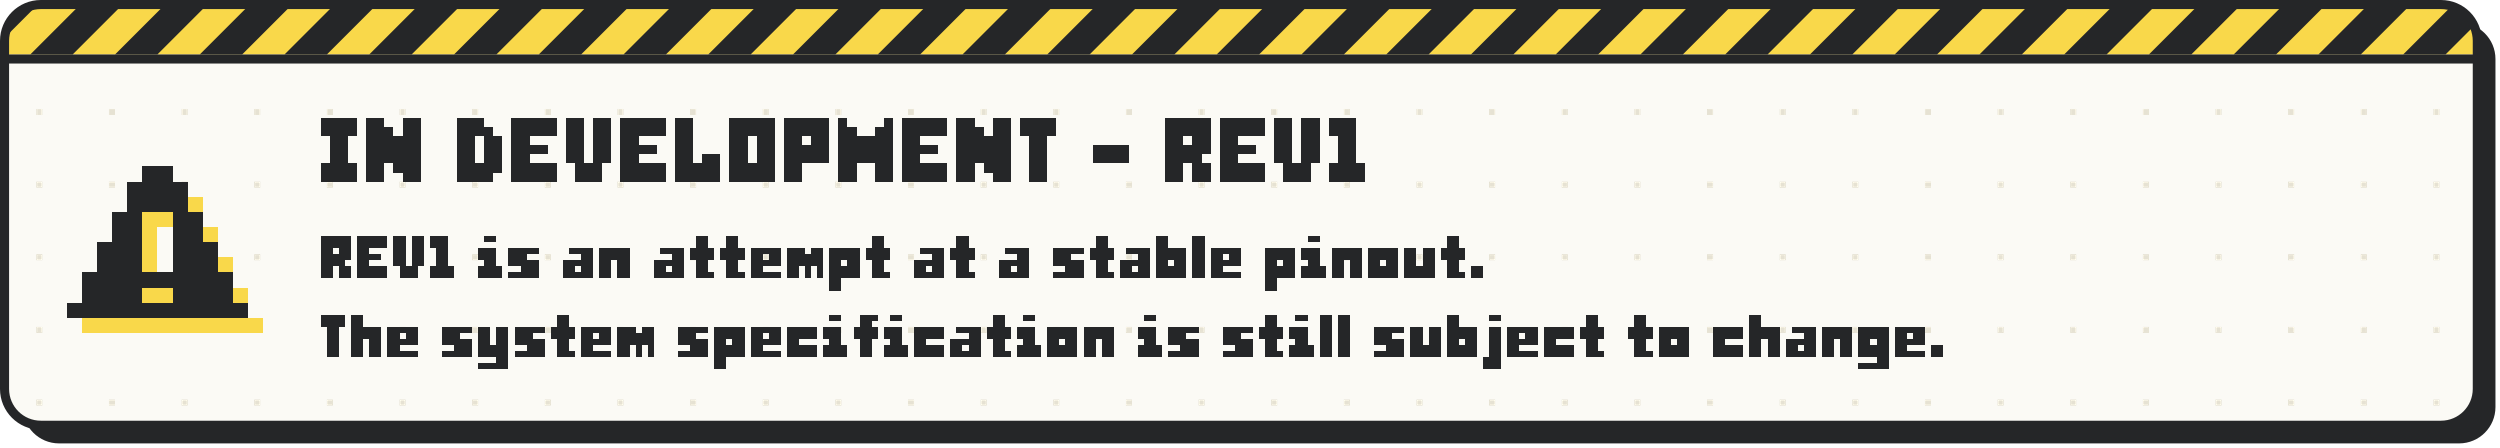
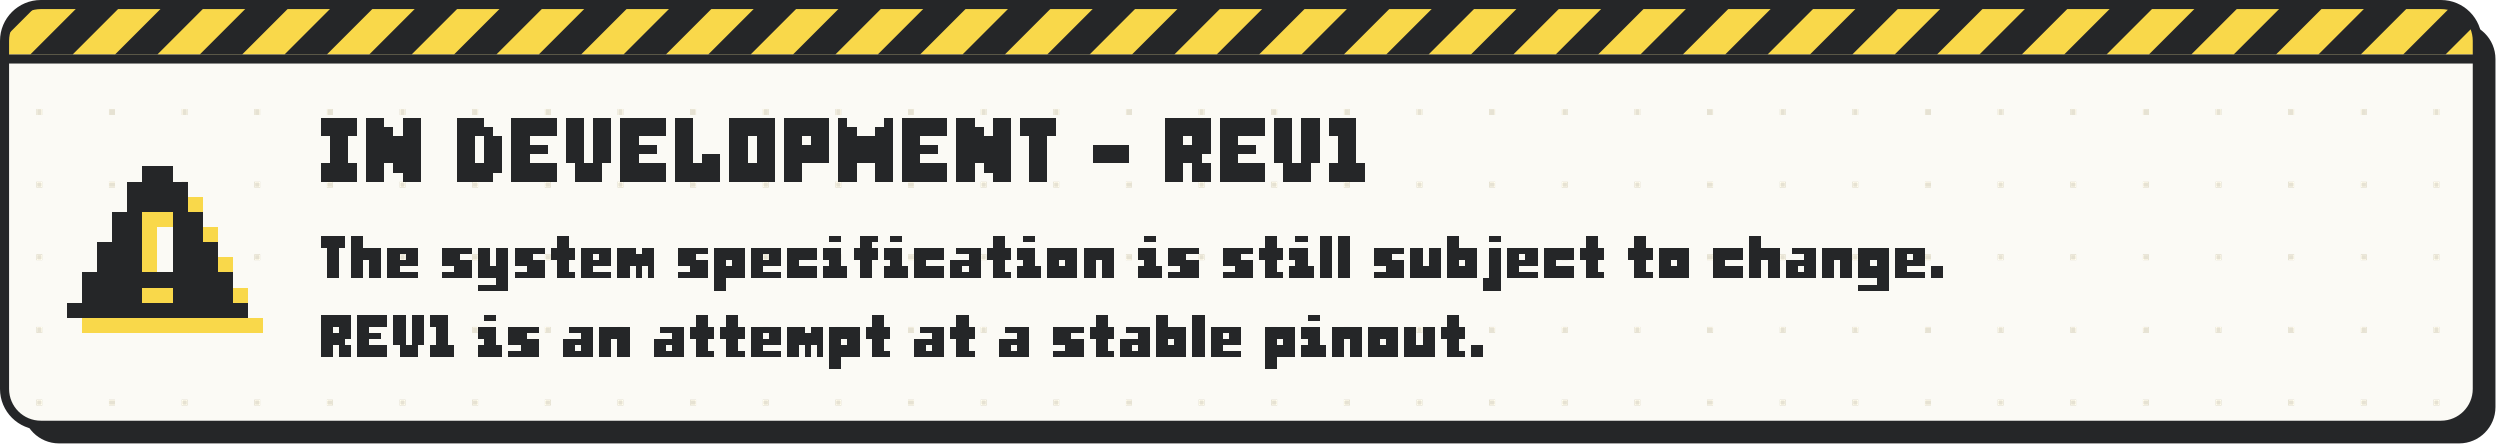
- <svg xmlns="http://www.w3.org/2000/svg" width="826" height="148" viewBox="0 0 826 148" role="img" aria-label="IN DEVELOPMENT - REV1. REV1 is an attempt at a stable pinout. The system specification is still subject to change.">
+ <svg xmlns="http://www.w3.org/2000/svg" width="826" height="148" viewBox="0 0 826 148" role="img" aria-label="IN DEVELOPMENT - REV1. The system specification is still subject to change. REV1 is an attempt at a stable pinout.">
  <defs>
    <pattern id="d" width="24" height="24" patternUnits="userSpaceOnUse">
      <rect x="12" y="12" width="2" height="2" fill="#E6E2D3" />
    </pattern>
    <clipPath id="c">
      <rect x="1.5" y="1.5" width="817" height="139" rx="12" />
    </clipPath>
  </defs>
  <rect x="7.5" y="7.5" width="817" height="139" rx="12" fill="#252628" />
  <g clip-path="url(#c)">
    <rect width="820" height="142" fill="#FBFAF5" />
    <rect width="820" height="142" fill="url(#d)" />
    <rect width="820" height="18" fill="#F9D84A" />
    <path d="M-18 18L0 0h14L-4 18z" fill="#252628" />
    <path d="M10 18L28 0h14L24 18z" fill="#252628" />
    <path d="M38 18L56 0h14L52 18z" fill="#252628" />
    <path d="M66 18L84 0h14L80 18z" fill="#252628" />
    <path d="M94 18L112 0h14L108 18z" fill="#252628" />
    <path d="M122 18L140 0h14L136 18z" fill="#252628" />
    <path d="M150 18L168 0h14L164 18z" fill="#252628" />
    <path d="M178 18L196 0h14L192 18z" fill="#252628" />
    <path d="M206 18L224 0h14L220 18z" fill="#252628" />
    <path d="M234 18L252 0h14L248 18z" fill="#252628" />
    <path d="M262 18L280 0h14L276 18z" fill="#252628" />
    <path d="M290 18L308 0h14L304 18z" fill="#252628" />
    <path d="M318 18L336 0h14L332 18z" fill="#252628" />
    <path d="M346 18L364 0h14L360 18z" fill="#252628" />
    <path d="M374 18L392 0h14L388 18z" fill="#252628" />
    <path d="M402 18L420 0h14L416 18z" fill="#252628" />
    <path d="M430 18L448 0h14L444 18z" fill="#252628" />
    <path d="M458 18L476 0h14L472 18z" fill="#252628" />
    <path d="M486 18L504 0h14L500 18z" fill="#252628" />
    <path d="M514 18L532 0h14L528 18z" fill="#252628" />
    <path d="M542 18L560 0h14L556 18z" fill="#252628" />
    <path d="M570 18L588 0h14L584 18z" fill="#252628" />
    <path d="M598 18L616 0h14L612 18z" fill="#252628" />
    <path d="M626 18L644 0h14L640 18z" fill="#252628" />
    <path d="M654 18L672 0h14L668 18z" fill="#252628" />
    <path d="M682 18L700 0h14L696 18z" fill="#252628" />
    <path d="M710 18L728 0h14L724 18z" fill="#252628" />
    <path d="M738 18L756 0h14L752 18z" fill="#252628" />
    <path d="M766 18L784 0h14L780 18z" fill="#252628" />
    <path d="M794 18L812 0h14L808 18z" fill="#252628" />
    <path d="M822 18L840 0h14L836 18z" fill="#252628" />
    <rect y="18" width="820" height="3" fill="#252628" />
  </g>
  <rect x="1.5" y="1.5" width="817" height="139" rx="12" fill="none" stroke="#252628" stroke-width="3" />
  <path fill="#F9D84A" shape-rendering="crispEdges" d="M52 60h10v5h-10zM47 65h20v5h-20zM47 70h20v5h-20zM42 75h10v5h-10zM62 75h10v5h-10zM42 80h10v5h-10zM62 80h10v5h-10zM37 85h15v5h-15zM62 85h15v5h-15zM37 90h15v5h-15zM62 90h15v5h-15zM32 95h50v5h-50zM32 100h20v5h-20zM62 100h20v5h-20zM27 105h60v5h-60z" />
-   <path fill="#252628" shape-rendering="crispEdges" d="M47 55h10v5h-10zM42 60h20v5h-20zM42 65h20v5h-20zM37 70h10v5h-10zM57 70h10v5h-10zM37 75h10v5h-10zM57 75h10v5h-10zM32 80h15v5h-15zM57 80h15v5h-15zM32 85h15v5h-15zM57 85h15v5h-15zM27 90h50v5h-50zM27 95h20v5h-20zM57 95h20v5h-20zM22 100h60v5h-60zM106 39h12v3h-12zM121 39h6v3h-6zM133 39h6v3h-6zM151 39h9v3h-9zM169 39h15v3h-15zM187 39h6v3h-6zM196 39h6v3h-6zM205 39h15v3h-15zM223 39h6v3h-6zM241 39h15v3h-15zM259 39h15v3h-15zM277 39h3v3h-3zM292 39h3v3h-3zM298 39h15v3h-15zM316 39h6v3h-6zM328 39h6v3h-6zM337 39h12v3h-12zM385 39h15v3h-15zM403 39h15v3h-15zM421 39h6v3h-6zM430 39h6v3h-6zM439 39h9v3h-9zM106 42h12v3h-12zM121 42h9v3h-9zM133 42h6v3h-6zM151 42h12v3h-12zM169 42h15v3h-15zM187 42h6v3h-6zM196 42h6v3h-6zM205 42h15v3h-15zM223 42h6v3h-6zM241 42h15v3h-15zM259 42h15v3h-15zM277 42h6v3h-6zM289 42h6v3h-6zM298 42h15v3h-15zM316 42h9v3h-9zM328 42h6v3h-6zM337 42h12v3h-12zM385 42h15v3h-15zM403 42h15v3h-15zM421 42h6v3h-6zM430 42h6v3h-6zM439 42h9v3h-9zM109 45h6v3h-6zM121 45h18v3h-18zM151 45h6v3h-6zM160 45h6v3h-6zM169 45h6v3h-6zM187 45h6v3h-6zM196 45h6v3h-6zM205 45h6v3h-6zM223 45h6v3h-6zM241 45h6v3h-6zM250 45h6v3h-6zM259 45h6v3h-6zM268 45h6v3h-6zM277 45h18v3h-18zM298 45h6v3h-6zM316 45h18v3h-18zM340 45h6v3h-6zM385 45h6v3h-6zM394 45h6v3h-6zM403 45h6v3h-6zM421 45h6v3h-6zM430 45h6v3h-6zM442 45h6v3h-6zM109 48h6v3h-6zM121 48h18v3h-18zM151 48h6v3h-6zM160 48h6v3h-6zM169 48h12v3h-12zM187 48h6v3h-6zM196 48h6v3h-6zM205 48h12v3h-12zM223 48h6v3h-6zM241 48h6v3h-6zM250 48h6v3h-6zM259 48h15v3h-15zM277 48h18v3h-18zM298 48h12v3h-12zM316 48h18v3h-18zM340 48h6v3h-6zM361 48h12v3h-12zM385 48h15v3h-15zM403 48h12v3h-12zM421 48h6v3h-6zM430 48h6v3h-6zM442 48h6v3h-6zM109 51h6v3h-6zM121 51h18v3h-18zM151 51h6v3h-6zM160 51h6v3h-6zM169 51h6v3h-6zM187 51h6v3h-6zM196 51h6v3h-6zM205 51h6v3h-6zM223 51h6v3h-6zM232 51h6v3h-6zM241 51h6v3h-6zM250 51h6v3h-6zM259 51h15v3h-15zM277 51h18v3h-18zM298 51h6v3h-6zM316 51h18v3h-18zM340 51h6v3h-6zM361 51h12v3h-12zM385 51h12v3h-12zM403 51h6v3h-6zM421 51h6v3h-6zM430 51h6v3h-6zM442 51h6v3h-6zM106 54h12v3h-12zM121 54h6v3h-6zM130 54h9v3h-9zM151 54h15v3h-15zM169 54h15v3h-15zM190 54h9v3h-9zM205 54h15v3h-15zM223 54h15v3h-15zM241 54h15v3h-15zM259 54h6v3h-6zM277 54h6v3h-6zM289 54h6v3h-6zM298 54h15v3h-15zM316 54h6v3h-6zM325 54h9v3h-9zM340 54h6v3h-6zM385 54h6v3h-6zM394 54h6v3h-6zM403 54h15v3h-15zM424 54h9v3h-9zM439 54h12v3h-12zM106 57h12v3h-12zM121 57h6v3h-6zM133 57h6v3h-6zM151 57h12v3h-12zM169 57h15v3h-15zM190 57h9v3h-9zM205 57h15v3h-15zM223 57h15v3h-15zM241 57h15v3h-15zM259 57h6v3h-6zM277 57h6v3h-6zM289 57h6v3h-6zM298 57h15v3h-15zM316 57h6v3h-6zM328 57h6v3h-6zM340 57h6v3h-6zM385 57h6v3h-6zM394 57h6v3h-6zM403 57h15v3h-15zM424 57h9v3h-9zM439 57h12v3h-12zM106 78h10v2h-10zM118 78h10v2h-10zM130 78h4v2h-4zM136 78h4v2h-4zM142 78h6v2h-6zM160 78h4v2h-4zM230 78h4v2h-4zM240 78h4v2h-4zM288 78h4v2h-4zM316 78h4v2h-4zM362 78h4v2h-4zM382 78h4v2h-4zM394 78h4v2h-4zM432 78h4v2h-4zM478 78h4v2h-4zM106 80h10v2h-10zM118 80h10v2h-10zM130 80h4v2h-4zM136 80h4v2h-4zM142 80h6v2h-6zM230 80h4v2h-4zM240 80h4v2h-4zM288 80h4v2h-4zM316 80h4v2h-4zM362 80h4v2h-4zM382 80h4v2h-4zM394 80h4v2h-4zM478 80h4v2h-4zM106 82h4v2h-4zM112 82h4v2h-4zM118 82h4v2h-4zM130 82h4v2h-4zM136 82h4v2h-4zM144 82h4v2h-4zM158 82h6v2h-6zM168 82h10v2h-10zM188 82h8v2h-8zM198 82h10v2h-10zM218 82h8v2h-8zM228 82h8v2h-8zM238 82h8v2h-8zM248 82h10v2h-10zM260 82h6v2h-6zM268 82h4v2h-4zM274 82h10v2h-10zM286 82h8v2h-8zM304 82h8v2h-8zM314 82h8v2h-8zM332 82h8v2h-8zM348 82h10v2h-10zM360 82h8v2h-8zM372 82h8v2h-8zM382 82h10v2h-10zM394 82h4v2h-4zM400 82h10v2h-10zM418 82h10v2h-10zM430 82h6v2h-6zM440 82h10v2h-10zM452 82h10v2h-10zM464 82h4v2h-4zM470 82h4v2h-4zM476 82h8v2h-8zM106 84h10v2h-10zM118 84h8v2h-8zM130 84h4v2h-4zM136 84h4v2h-4zM144 84h4v2h-4zM158 84h6v2h-6zM168 84h6v2h-6zM192 84h4v2h-4zM198 84h10v2h-10zM222 84h4v2h-4zM228 84h8v2h-8zM238 84h8v2h-8zM248 84h4v2h-4zM254 84h4v2h-4zM260 84h12v2h-12zM274 84h10v2h-10zM286 84h8v2h-8zM308 84h4v2h-4zM314 84h8v2h-8zM336 84h4v2h-4zM348 84h6v2h-6zM360 84h8v2h-8zM376 84h4v2h-4zM382 84h10v2h-10zM394 84h4v2h-4zM400 84h4v2h-4zM406 84h4v2h-4zM418 84h10v2h-10zM430 84h6v2h-6zM440 84h10v2h-10zM452 84h10v2h-10zM464 84h4v2h-4zM470 84h4v2h-4zM476 84h8v2h-8zM106 86h8v2h-8zM118 86h4v2h-4zM130 86h4v2h-4zM136 86h4v2h-4zM144 86h4v2h-4zM160 86h4v2h-4zM168 86h10v2h-10zM186 86h10v2h-10zM198 86h4v2h-4zM204 86h4v2h-4zM216 86h10v2h-10zM230 86h4v2h-4zM240 86h4v2h-4zM248 86h10v2h-10zM260 86h12v2h-12zM274 86h4v2h-4zM280 86h4v2h-4zM288 86h4v2h-4zM302 86h10v2h-10zM316 86h4v2h-4zM330 86h10v2h-10zM348 86h10v2h-10zM362 86h4v2h-4zM370 86h10v2h-10zM382 86h4v2h-4zM388 86h4v2h-4zM394 86h4v2h-4zM400 86h10v2h-10zM418 86h4v2h-4zM424 86h4v2h-4zM432 86h4v2h-4zM440 86h4v2h-4zM446 86h4v2h-4zM452 86h4v2h-4zM458 86h4v2h-4zM464 86h4v2h-4zM470 86h4v2h-4zM478 86h4v2h-4zM106 88h4v2h-4zM112 88h4v2h-4zM118 88h10v2h-10zM132 88h6v2h-6zM142 88h8v2h-8zM158 88h8v2h-8zM172 88h6v2h-6zM186 88h4v2h-4zM192 88h4v2h-4zM198 88h4v2h-4zM204 88h4v2h-4zM216 88h4v2h-4zM222 88h4v2h-4zM230 88h4v2h-4zM240 88h4v2h-4zM248 88h4v2h-4zM260 88h4v2h-4zM266 88h2v2h-2zM270 88h2v2h-2zM274 88h10v2h-10zM288 88h4v2h-4zM302 88h4v2h-4zM308 88h4v2h-4zM316 88h4v2h-4zM330 88h4v2h-4zM336 88h4v2h-4zM352 88h6v2h-6zM362 88h4v2h-4zM370 88h4v2h-4zM376 88h4v2h-4zM382 88h10v2h-10zM394 88h4v2h-4zM400 88h4v2h-4zM418 88h10v2h-10zM430 88h8v2h-8zM440 88h4v2h-4zM446 88h4v2h-4zM452 88h10v2h-10zM464 88h10v2h-10zM478 88h4v2h-4zM486 88h4v2h-4zM106 90h4v2h-4zM112 90h4v2h-4zM118 90h10v2h-10zM132 90h6v2h-6zM142 90h8v2h-8zM158 90h8v2h-8zM168 90h10v2h-10zM186 90h10v2h-10zM198 90h4v2h-4zM204 90h4v2h-4zM216 90h10v2h-10zM230 90h6v2h-6zM240 90h6v2h-6zM248 90h10v2h-10zM260 90h4v2h-4zM266 90h2v2h-2zM270 90h2v2h-2zM274 90h10v2h-10zM288 90h6v2h-6zM302 90h10v2h-10zM316 90h6v2h-6zM330 90h10v2h-10zM348 90h10v2h-10zM362 90h6v2h-6zM370 90h10v2h-10zM382 90h10v2h-10zM394 90h4v2h-4zM400 90h10v2h-10zM418 90h10v2h-10zM430 90h8v2h-8zM440 90h4v2h-4zM446 90h4v2h-4zM452 90h10v2h-10zM464 90h10v2h-10zM478 90h6v2h-6zM486 90h4v2h-4zM274 92h4v2h-4zM418 92h4v2h-4zM274 94h4v2h-4zM418 94h4v2h-4zM106 104h8v2h-8zM116 104h4v2h-4zM184 104h4v2h-4zM274 104h4v2h-4zM284 104h6v2h-6zM294 104h4v2h-4zM328 104h4v2h-4zM338 104h4v2h-4zM378 104h4v2h-4zM418 104h4v2h-4zM428 104h4v2h-4zM436 104h4v2h-4zM442 104h4v2h-4zM478 104h4v2h-4zM492 104h4v2h-4zM524 104h4v2h-4zM540 104h4v2h-4zM578 104h4v2h-4zM106 106h8v2h-8zM116 106h4v2h-4zM184 106h4v2h-4zM284 106h4v2h-4zM328 106h4v2h-4zM418 106h4v2h-4zM436 106h4v2h-4zM442 106h4v2h-4zM478 106h4v2h-4zM524 106h4v2h-4zM540 106h4v2h-4zM578 106h4v2h-4zM108 108h4v2h-4zM116 108h10v2h-10zM128 108h10v2h-10zM146 108h10v2h-10zM158 108h4v2h-4zM164 108h4v2h-4zM170 108h10v2h-10zM182 108h8v2h-8zM192 108h10v2h-10zM204 108h6v2h-6zM212 108h4v2h-4zM224 108h10v2h-10zM236 108h10v2h-10zM248 108h10v2h-10zM260 108h10v2h-10zM272 108h6v2h-6zM282 108h8v2h-8zM292 108h6v2h-6zM302 108h10v2h-10zM316 108h8v2h-8zM326 108h8v2h-8zM336 108h6v2h-6zM346 108h10v2h-10zM358 108h10v2h-10zM376 108h6v2h-6zM386 108h10v2h-10zM404 108h10v2h-10zM416 108h8v2h-8zM426 108h6v2h-6zM436 108h4v2h-4zM442 108h4v2h-4zM454 108h10v2h-10zM466 108h4v2h-4zM472 108h4v2h-4zM478 108h10v2h-10zM492 108h4v2h-4zM498 108h10v2h-10zM510 108h10v2h-10zM522 108h8v2h-8zM538 108h8v2h-8zM548 108h10v2h-10zM566 108h10v2h-10zM578 108h10v2h-10zM592 108h8v2h-8zM602 108h10v2h-10zM614 108h10v2h-10zM626 108h10v2h-10zM108 110h4v2h-4zM116 110h10v2h-10zM128 110h4v2h-4zM134 110h4v2h-4zM146 110h6v2h-6zM158 110h4v2h-4zM164 110h4v2h-4zM170 110h6v2h-6zM182 110h8v2h-8zM192 110h4v2h-4zM198 110h4v2h-4zM204 110h12v2h-12zM224 110h6v2h-6zM236 110h10v2h-10zM248 110h4v2h-4zM254 110h4v2h-4zM260 110h10v2h-10zM272 110h6v2h-6zM282 110h8v2h-8zM292 110h6v2h-6zM302 110h10v2h-10zM320 110h4v2h-4zM326 110h8v2h-8zM336 110h6v2h-6zM346 110h10v2h-10zM358 110h10v2h-10zM376 110h6v2h-6zM386 110h6v2h-6zM404 110h6v2h-6zM416 110h8v2h-8zM426 110h6v2h-6zM436 110h4v2h-4zM442 110h4v2h-4zM454 110h6v2h-6zM466 110h4v2h-4zM472 110h4v2h-4zM478 110h10v2h-10zM492 110h4v2h-4zM498 110h4v2h-4zM504 110h4v2h-4zM510 110h10v2h-10zM522 110h8v2h-8zM538 110h8v2h-8zM548 110h10v2h-10zM566 110h10v2h-10zM578 110h10v2h-10zM596 110h4v2h-4zM602 110h10v2h-10zM614 110h10v2h-10zM626 110h4v2h-4zM632 110h4v2h-4zM108 112h4v2h-4zM116 112h4v2h-4zM122 112h4v2h-4zM128 112h10v2h-10zM146 112h10v2h-10zM158 112h4v2h-4zM164 112h4v2h-4zM170 112h10v2h-10zM184 112h4v2h-4zM192 112h10v2h-10zM204 112h12v2h-12zM224 112h10v2h-10zM236 112h4v2h-4zM242 112h4v2h-4zM248 112h10v2h-10zM260 112h4v2h-4zM274 112h4v2h-4zM284 112h4v2h-4zM294 112h4v2h-4zM302 112h4v2h-4zM314 112h10v2h-10zM328 112h4v2h-4zM338 112h4v2h-4zM346 112h4v2h-4zM352 112h4v2h-4zM358 112h4v2h-4zM364 112h4v2h-4zM378 112h4v2h-4zM386 112h10v2h-10zM404 112h10v2h-10zM418 112h4v2h-4zM428 112h4v2h-4zM436 112h4v2h-4zM442 112h4v2h-4zM454 112h10v2h-10zM466 112h4v2h-4zM472 112h4v2h-4zM478 112h4v2h-4zM484 112h4v2h-4zM492 112h4v2h-4zM498 112h10v2h-10zM510 112h4v2h-4zM524 112h4v2h-4zM540 112h4v2h-4zM548 112h4v2h-4zM554 112h4v2h-4zM566 112h4v2h-4zM578 112h4v2h-4zM584 112h4v2h-4zM590 112h10v2h-10zM602 112h4v2h-4zM608 112h4v2h-4zM614 112h4v2h-4zM620 112h4v2h-4zM626 112h10v2h-10zM108 114h4v2h-4zM116 114h4v2h-4zM122 114h4v2h-4zM128 114h4v2h-4zM150 114h6v2h-6zM158 114h10v2h-10zM174 114h6v2h-6zM184 114h4v2h-4zM192 114h4v2h-4zM204 114h4v2h-4zM210 114h2v2h-2zM214 114h2v2h-2zM228 114h6v2h-6zM236 114h10v2h-10zM248 114h4v2h-4zM260 114h10v2h-10zM272 114h8v2h-8zM284 114h4v2h-4zM292 114h8v2h-8zM302 114h10v2h-10zM314 114h4v2h-4zM320 114h4v2h-4zM328 114h4v2h-4zM336 114h8v2h-8zM346 114h10v2h-10zM358 114h4v2h-4zM364 114h4v2h-4zM376 114h8v2h-8zM390 114h6v2h-6zM408 114h6v2h-6zM418 114h4v2h-4zM426 114h8v2h-8zM436 114h4v2h-4zM442 114h4v2h-4zM458 114h6v2h-6zM466 114h10v2h-10zM478 114h10v2h-10zM492 114h4v2h-4zM498 114h4v2h-4zM510 114h10v2h-10zM524 114h4v2h-4zM540 114h4v2h-4zM548 114h10v2h-10zM566 114h10v2h-10zM578 114h4v2h-4zM584 114h4v2h-4zM590 114h4v2h-4zM596 114h4v2h-4zM602 114h4v2h-4zM608 114h4v2h-4zM614 114h10v2h-10zM626 114h4v2h-4zM638 114h4v2h-4zM108 116h4v2h-4zM116 116h4v2h-4zM122 116h4v2h-4zM128 116h10v2h-10zM146 116h10v2h-10zM158 116h10v2h-10zM170 116h10v2h-10zM184 116h6v2h-6zM192 116h10v2h-10zM204 116h4v2h-4zM210 116h2v2h-2zM214 116h2v2h-2zM224 116h10v2h-10zM236 116h10v2h-10zM248 116h10v2h-10zM260 116h10v2h-10zM272 116h8v2h-8zM284 116h4v2h-4zM292 116h8v2h-8zM302 116h10v2h-10zM314 116h10v2h-10zM328 116h6v2h-6zM336 116h8v2h-8zM346 116h10v2h-10zM358 116h4v2h-4zM364 116h4v2h-4zM376 116h8v2h-8zM386 116h10v2h-10zM404 116h10v2h-10zM418 116h6v2h-6zM426 116h8v2h-8zM436 116h4v2h-4zM442 116h4v2h-4zM454 116h10v2h-10zM466 116h10v2h-10zM478 116h10v2h-10zM492 116h4v2h-4zM498 116h10v2h-10zM510 116h10v2h-10zM524 116h6v2h-6zM540 116h6v2h-6zM548 116h10v2h-10zM566 116h10v2h-10zM578 116h4v2h-4zM584 116h4v2h-4zM590 116h10v2h-10zM602 116h4v2h-4zM608 116h4v2h-4zM614 116h10v2h-10zM626 116h10v2h-10zM638 116h4v2h-4zM164 118h4v2h-4zM236 118h4v2h-4zM490 118h6v2h-6zM620 118h4v2h-4zM158 120h10v2h-10zM236 120h4v2h-4zM490 120h6v2h-6zM614 120h10v2h-10z" />
+   <path fill="#252628" shape-rendering="crispEdges" d="M47 55h10v5h-10zM42 60h20v5h-20zM42 65h20v5h-20zM37 70h10v5h-10zM57 70h10v5h-10zM37 75h10v5h-10zM57 75h10v5h-10zM32 80h15v5h-15zM57 80h15v5h-15zM32 85h15v5h-15zM57 85h15v5h-15zM27 90h50v5h-50zM27 95h20v5h-20zM57 95h20v5h-20zM22 100h60v5h-60zM106 39h12v3h-12zM121 39h6v3h-6zM133 39h6v3h-6zM151 39h9v3h-9zM169 39h15v3h-15zM187 39h6v3h-6zM196 39h6v3h-6zM205 39h15v3h-15zM223 39h6v3h-6zM241 39h15v3h-15zM259 39h15v3h-15zM277 39h3v3h-3zM292 39h3v3h-3zM298 39h15v3h-15zM316 39h6v3h-6zM328 39h6v3h-6zM337 39h12v3h-12zM385 39h15v3h-15zM403 39h15v3h-15zM421 39h6v3h-6zM430 39h6v3h-6zM439 39h9v3h-9zM106 42h12v3h-12zM121 42h9v3h-9zM133 42h6v3h-6zM151 42h12v3h-12zM169 42h15v3h-15zM187 42h6v3h-6zM196 42h6v3h-6zM205 42h15v3h-15zM223 42h6v3h-6zM241 42h15v3h-15zM259 42h15v3h-15zM277 42h6v3h-6zM289 42h6v3h-6zM298 42h15v3h-15zM316 42h9v3h-9zM328 42h6v3h-6zM337 42h12v3h-12zM385 42h15v3h-15zM403 42h15v3h-15zM421 42h6v3h-6zM430 42h6v3h-6zM439 42h9v3h-9zM109 45h6v3h-6zM121 45h18v3h-18zM151 45h6v3h-6zM160 45h6v3h-6zM169 45h6v3h-6zM187 45h6v3h-6zM196 45h6v3h-6zM205 45h6v3h-6zM223 45h6v3h-6zM241 45h6v3h-6zM250 45h6v3h-6zM259 45h6v3h-6zM268 45h6v3h-6zM277 45h18v3h-18zM298 45h6v3h-6zM316 45h18v3h-18zM340 45h6v3h-6zM385 45h6v3h-6zM394 45h6v3h-6zM403 45h6v3h-6zM421 45h6v3h-6zM430 45h6v3h-6zM442 45h6v3h-6zM109 48h6v3h-6zM121 48h18v3h-18zM151 48h6v3h-6zM160 48h6v3h-6zM169 48h12v3h-12zM187 48h6v3h-6zM196 48h6v3h-6zM205 48h12v3h-12zM223 48h6v3h-6zM241 48h6v3h-6zM250 48h6v3h-6zM259 48h15v3h-15zM277 48h18v3h-18zM298 48h12v3h-12zM316 48h18v3h-18zM340 48h6v3h-6zM361 48h12v3h-12zM385 48h15v3h-15zM403 48h12v3h-12zM421 48h6v3h-6zM430 48h6v3h-6zM442 48h6v3h-6zM109 51h6v3h-6zM121 51h18v3h-18zM151 51h6v3h-6zM160 51h6v3h-6zM169 51h6v3h-6zM187 51h6v3h-6zM196 51h6v3h-6zM205 51h6v3h-6zM223 51h6v3h-6zM232 51h6v3h-6zM241 51h6v3h-6zM250 51h6v3h-6zM259 51h15v3h-15zM277 51h18v3h-18zM298 51h6v3h-6zM316 51h18v3h-18zM340 51h6v3h-6zM361 51h12v3h-12zM385 51h12v3h-12zM403 51h6v3h-6zM421 51h6v3h-6zM430 51h6v3h-6zM442 51h6v3h-6zM106 54h12v3h-12zM121 54h6v3h-6zM130 54h9v3h-9zM151 54h15v3h-15zM169 54h15v3h-15zM190 54h9v3h-9zM205 54h15v3h-15zM223 54h15v3h-15zM241 54h15v3h-15zM259 54h6v3h-6zM277 54h6v3h-6zM289 54h6v3h-6zM298 54h15v3h-15zM316 54h6v3h-6zM325 54h9v3h-9zM340 54h6v3h-6zM385 54h6v3h-6zM394 54h6v3h-6zM403 54h15v3h-15zM424 54h9v3h-9zM439 54h12v3h-12zM106 57h12v3h-12zM121 57h6v3h-6zM133 57h6v3h-6zM151 57h12v3h-12zM169 57h15v3h-15zM190 57h9v3h-9zM205 57h15v3h-15zM223 57h15v3h-15zM241 57h15v3h-15zM259 57h6v3h-6zM277 57h6v3h-6zM289 57h6v3h-6zM298 57h15v3h-15zM316 57h6v3h-6zM328 57h6v3h-6zM340 57h6v3h-6zM385 57h6v3h-6zM394 57h6v3h-6zM403 57h15v3h-15zM424 57h9v3h-9zM439 57h12v3h-12zM106 78h8v2h-8zM116 78h4v2h-4zM184 78h4v2h-4zM274 78h4v2h-4zM284 78h6v2h-6zM294 78h4v2h-4zM328 78h4v2h-4zM338 78h4v2h-4zM378 78h4v2h-4zM418 78h4v2h-4zM428 78h4v2h-4zM436 78h4v2h-4zM442 78h4v2h-4zM478 78h4v2h-4zM492 78h4v2h-4zM524 78h4v2h-4zM540 78h4v2h-4zM578 78h4v2h-4zM106 80h8v2h-8zM116 80h4v2h-4zM184 80h4v2h-4zM284 80h4v2h-4zM328 80h4v2h-4zM418 80h4v2h-4zM436 80h4v2h-4zM442 80h4v2h-4zM478 80h4v2h-4zM524 80h4v2h-4zM540 80h4v2h-4zM578 80h4v2h-4zM108 82h4v2h-4zM116 82h10v2h-10zM128 82h10v2h-10zM146 82h10v2h-10zM158 82h4v2h-4zM164 82h4v2h-4zM170 82h10v2h-10zM182 82h8v2h-8zM192 82h10v2h-10zM204 82h6v2h-6zM212 82h4v2h-4zM224 82h10v2h-10zM236 82h10v2h-10zM248 82h10v2h-10zM260 82h10v2h-10zM272 82h6v2h-6zM282 82h8v2h-8zM292 82h6v2h-6zM302 82h10v2h-10zM316 82h8v2h-8zM326 82h8v2h-8zM336 82h6v2h-6zM346 82h10v2h-10zM358 82h10v2h-10zM376 82h6v2h-6zM386 82h10v2h-10zM404 82h10v2h-10zM416 82h8v2h-8zM426 82h6v2h-6zM436 82h4v2h-4zM442 82h4v2h-4zM454 82h10v2h-10zM466 82h4v2h-4zM472 82h4v2h-4zM478 82h10v2h-10zM492 82h4v2h-4zM498 82h10v2h-10zM510 82h10v2h-10zM522 82h8v2h-8zM538 82h8v2h-8zM548 82h10v2h-10zM566 82h10v2h-10zM578 82h10v2h-10zM592 82h8v2h-8zM602 82h10v2h-10zM614 82h10v2h-10zM626 82h10v2h-10zM108 84h4v2h-4zM116 84h10v2h-10zM128 84h4v2h-4zM134 84h4v2h-4zM146 84h6v2h-6zM158 84h4v2h-4zM164 84h4v2h-4zM170 84h6v2h-6zM182 84h8v2h-8zM192 84h4v2h-4zM198 84h4v2h-4zM204 84h12v2h-12zM224 84h6v2h-6zM236 84h10v2h-10zM248 84h4v2h-4zM254 84h4v2h-4zM260 84h10v2h-10zM272 84h6v2h-6zM282 84h8v2h-8zM292 84h6v2h-6zM302 84h10v2h-10zM320 84h4v2h-4zM326 84h8v2h-8zM336 84h6v2h-6zM346 84h10v2h-10zM358 84h10v2h-10zM376 84h6v2h-6zM386 84h6v2h-6zM404 84h6v2h-6zM416 84h8v2h-8zM426 84h6v2h-6zM436 84h4v2h-4zM442 84h4v2h-4zM454 84h6v2h-6zM466 84h4v2h-4zM472 84h4v2h-4zM478 84h10v2h-10zM492 84h4v2h-4zM498 84h4v2h-4zM504 84h4v2h-4zM510 84h10v2h-10zM522 84h8v2h-8zM538 84h8v2h-8zM548 84h10v2h-10zM566 84h10v2h-10zM578 84h10v2h-10zM596 84h4v2h-4zM602 84h10v2h-10zM614 84h10v2h-10zM626 84h4v2h-4zM632 84h4v2h-4zM108 86h4v2h-4zM116 86h4v2h-4zM122 86h4v2h-4zM128 86h10v2h-10zM146 86h10v2h-10zM158 86h4v2h-4zM164 86h4v2h-4zM170 86h10v2h-10zM184 86h4v2h-4zM192 86h10v2h-10zM204 86h12v2h-12zM224 86h10v2h-10zM236 86h4v2h-4zM242 86h4v2h-4zM248 86h10v2h-10zM260 86h4v2h-4zM274 86h4v2h-4zM284 86h4v2h-4zM294 86h4v2h-4zM302 86h4v2h-4zM314 86h10v2h-10zM328 86h4v2h-4zM338 86h4v2h-4zM346 86h4v2h-4zM352 86h4v2h-4zM358 86h4v2h-4zM364 86h4v2h-4zM378 86h4v2h-4zM386 86h10v2h-10zM404 86h10v2h-10zM418 86h4v2h-4zM428 86h4v2h-4zM436 86h4v2h-4zM442 86h4v2h-4zM454 86h10v2h-10zM466 86h4v2h-4zM472 86h4v2h-4zM478 86h4v2h-4zM484 86h4v2h-4zM492 86h4v2h-4zM498 86h10v2h-10zM510 86h4v2h-4zM524 86h4v2h-4zM540 86h4v2h-4zM548 86h4v2h-4zM554 86h4v2h-4zM566 86h4v2h-4zM578 86h4v2h-4zM584 86h4v2h-4zM590 86h10v2h-10zM602 86h4v2h-4zM608 86h4v2h-4zM614 86h4v2h-4zM620 86h4v2h-4zM626 86h10v2h-10zM108 88h4v2h-4zM116 88h4v2h-4zM122 88h4v2h-4zM128 88h4v2h-4zM150 88h6v2h-6zM158 88h10v2h-10zM174 88h6v2h-6zM184 88h4v2h-4zM192 88h4v2h-4zM204 88h4v2h-4zM210 88h2v2h-2zM214 88h2v2h-2zM228 88h6v2h-6zM236 88h10v2h-10zM248 88h4v2h-4zM260 88h10v2h-10zM272 88h8v2h-8zM284 88h4v2h-4zM292 88h8v2h-8zM302 88h10v2h-10zM314 88h4v2h-4zM320 88h4v2h-4zM328 88h4v2h-4zM336 88h8v2h-8zM346 88h10v2h-10zM358 88h4v2h-4zM364 88h4v2h-4zM376 88h8v2h-8zM390 88h6v2h-6zM408 88h6v2h-6zM418 88h4v2h-4zM426 88h8v2h-8zM436 88h4v2h-4zM442 88h4v2h-4zM458 88h6v2h-6zM466 88h10v2h-10zM478 88h10v2h-10zM492 88h4v2h-4zM498 88h4v2h-4zM510 88h10v2h-10zM524 88h4v2h-4zM540 88h4v2h-4zM548 88h10v2h-10zM566 88h10v2h-10zM578 88h4v2h-4zM584 88h4v2h-4zM590 88h4v2h-4zM596 88h4v2h-4zM602 88h4v2h-4zM608 88h4v2h-4zM614 88h10v2h-10zM626 88h4v2h-4zM638 88h4v2h-4zM108 90h4v2h-4zM116 90h4v2h-4zM122 90h4v2h-4zM128 90h10v2h-10zM146 90h10v2h-10zM158 90h10v2h-10zM170 90h10v2h-10zM184 90h6v2h-6zM192 90h10v2h-10zM204 90h4v2h-4zM210 90h2v2h-2zM214 90h2v2h-2zM224 90h10v2h-10zM236 90h10v2h-10zM248 90h10v2h-10zM260 90h10v2h-10zM272 90h8v2h-8zM284 90h4v2h-4zM292 90h8v2h-8zM302 90h10v2h-10zM314 90h10v2h-10zM328 90h6v2h-6zM336 90h8v2h-8zM346 90h10v2h-10zM358 90h4v2h-4zM364 90h4v2h-4zM376 90h8v2h-8zM386 90h10v2h-10zM404 90h10v2h-10zM418 90h6v2h-6zM426 90h8v2h-8zM436 90h4v2h-4zM442 90h4v2h-4zM454 90h10v2h-10zM466 90h10v2h-10zM478 90h10v2h-10zM492 90h4v2h-4zM498 90h10v2h-10zM510 90h10v2h-10zM524 90h6v2h-6zM540 90h6v2h-6zM548 90h10v2h-10zM566 90h10v2h-10zM578 90h4v2h-4zM584 90h4v2h-4zM590 90h10v2h-10zM602 90h4v2h-4zM608 90h4v2h-4zM614 90h10v2h-10zM626 90h10v2h-10zM638 90h4v2h-4zM164 92h4v2h-4zM236 92h4v2h-4zM490 92h6v2h-6zM620 92h4v2h-4zM158 94h10v2h-10zM236 94h4v2h-4zM490 94h6v2h-6zM614 94h10v2h-10zM106 104h10v2h-10zM118 104h10v2h-10zM130 104h4v2h-4zM136 104h4v2h-4zM142 104h6v2h-6zM160 104h4v2h-4zM230 104h4v2h-4zM240 104h4v2h-4zM288 104h4v2h-4zM316 104h4v2h-4zM362 104h4v2h-4zM382 104h4v2h-4zM394 104h4v2h-4zM432 104h4v2h-4zM478 104h4v2h-4zM106 106h10v2h-10zM118 106h10v2h-10zM130 106h4v2h-4zM136 106h4v2h-4zM142 106h6v2h-6zM230 106h4v2h-4zM240 106h4v2h-4zM288 106h4v2h-4zM316 106h4v2h-4zM362 106h4v2h-4zM382 106h4v2h-4zM394 106h4v2h-4zM478 106h4v2h-4zM106 108h4v2h-4zM112 108h4v2h-4zM118 108h4v2h-4zM130 108h4v2h-4zM136 108h4v2h-4zM144 108h4v2h-4zM158 108h6v2h-6zM168 108h10v2h-10zM188 108h8v2h-8zM198 108h10v2h-10zM218 108h8v2h-8zM228 108h8v2h-8zM238 108h8v2h-8zM248 108h10v2h-10zM260 108h6v2h-6zM268 108h4v2h-4zM274 108h10v2h-10zM286 108h8v2h-8zM304 108h8v2h-8zM314 108h8v2h-8zM332 108h8v2h-8zM348 108h10v2h-10zM360 108h8v2h-8zM372 108h8v2h-8zM382 108h10v2h-10zM394 108h4v2h-4zM400 108h10v2h-10zM418 108h10v2h-10zM430 108h6v2h-6zM440 108h10v2h-10zM452 108h10v2h-10zM464 108h4v2h-4zM470 108h4v2h-4zM476 108h8v2h-8zM106 110h10v2h-10zM118 110h8v2h-8zM130 110h4v2h-4zM136 110h4v2h-4zM144 110h4v2h-4zM158 110h6v2h-6zM168 110h6v2h-6zM192 110h4v2h-4zM198 110h10v2h-10zM222 110h4v2h-4zM228 110h8v2h-8zM238 110h8v2h-8zM248 110h4v2h-4zM254 110h4v2h-4zM260 110h12v2h-12zM274 110h10v2h-10zM286 110h8v2h-8zM308 110h4v2h-4zM314 110h8v2h-8zM336 110h4v2h-4zM348 110h6v2h-6zM360 110h8v2h-8zM376 110h4v2h-4zM382 110h10v2h-10zM394 110h4v2h-4zM400 110h4v2h-4zM406 110h4v2h-4zM418 110h10v2h-10zM430 110h6v2h-6zM440 110h10v2h-10zM452 110h10v2h-10zM464 110h4v2h-4zM470 110h4v2h-4zM476 110h8v2h-8zM106 112h8v2h-8zM118 112h4v2h-4zM130 112h4v2h-4zM136 112h4v2h-4zM144 112h4v2h-4zM160 112h4v2h-4zM168 112h10v2h-10zM186 112h10v2h-10zM198 112h4v2h-4zM204 112h4v2h-4zM216 112h10v2h-10zM230 112h4v2h-4zM240 112h4v2h-4zM248 112h10v2h-10zM260 112h12v2h-12zM274 112h4v2h-4zM280 112h4v2h-4zM288 112h4v2h-4zM302 112h10v2h-10zM316 112h4v2h-4zM330 112h10v2h-10zM348 112h10v2h-10zM362 112h4v2h-4zM370 112h10v2h-10zM382 112h4v2h-4zM388 112h4v2h-4zM394 112h4v2h-4zM400 112h10v2h-10zM418 112h4v2h-4zM424 112h4v2h-4zM432 112h4v2h-4zM440 112h4v2h-4zM446 112h4v2h-4zM452 112h4v2h-4zM458 112h4v2h-4zM464 112h4v2h-4zM470 112h4v2h-4zM478 112h4v2h-4zM106 114h4v2h-4zM112 114h4v2h-4zM118 114h10v2h-10zM132 114h6v2h-6zM142 114h8v2h-8zM158 114h8v2h-8zM172 114h6v2h-6zM186 114h4v2h-4zM192 114h4v2h-4zM198 114h4v2h-4zM204 114h4v2h-4zM216 114h4v2h-4zM222 114h4v2h-4zM230 114h4v2h-4zM240 114h4v2h-4zM248 114h4v2h-4zM260 114h4v2h-4zM266 114h2v2h-2zM270 114h2v2h-2zM274 114h10v2h-10zM288 114h4v2h-4zM302 114h4v2h-4zM308 114h4v2h-4zM316 114h4v2h-4zM330 114h4v2h-4zM336 114h4v2h-4zM352 114h6v2h-6zM362 114h4v2h-4zM370 114h4v2h-4zM376 114h4v2h-4zM382 114h10v2h-10zM394 114h4v2h-4zM400 114h4v2h-4zM418 114h10v2h-10zM430 114h8v2h-8zM440 114h4v2h-4zM446 114h4v2h-4zM452 114h10v2h-10zM464 114h10v2h-10zM478 114h4v2h-4zM486 114h4v2h-4zM106 116h4v2h-4zM112 116h4v2h-4zM118 116h10v2h-10zM132 116h6v2h-6zM142 116h8v2h-8zM158 116h8v2h-8zM168 116h10v2h-10zM186 116h10v2h-10zM198 116h4v2h-4zM204 116h4v2h-4zM216 116h10v2h-10zM230 116h6v2h-6zM240 116h6v2h-6zM248 116h10v2h-10zM260 116h4v2h-4zM266 116h2v2h-2zM270 116h2v2h-2zM274 116h10v2h-10zM288 116h6v2h-6zM302 116h10v2h-10zM316 116h6v2h-6zM330 116h10v2h-10zM348 116h10v2h-10zM362 116h6v2h-6zM370 116h10v2h-10zM382 116h10v2h-10zM394 116h4v2h-4zM400 116h10v2h-10zM418 116h10v2h-10zM430 116h8v2h-8zM440 116h4v2h-4zM446 116h4v2h-4zM452 116h10v2h-10zM464 116h10v2h-10zM478 116h6v2h-6zM486 116h4v2h-4zM274 118h4v2h-4zM418 118h4v2h-4zM274 120h4v2h-4zM418 120h4v2h-4z" />
</svg>
